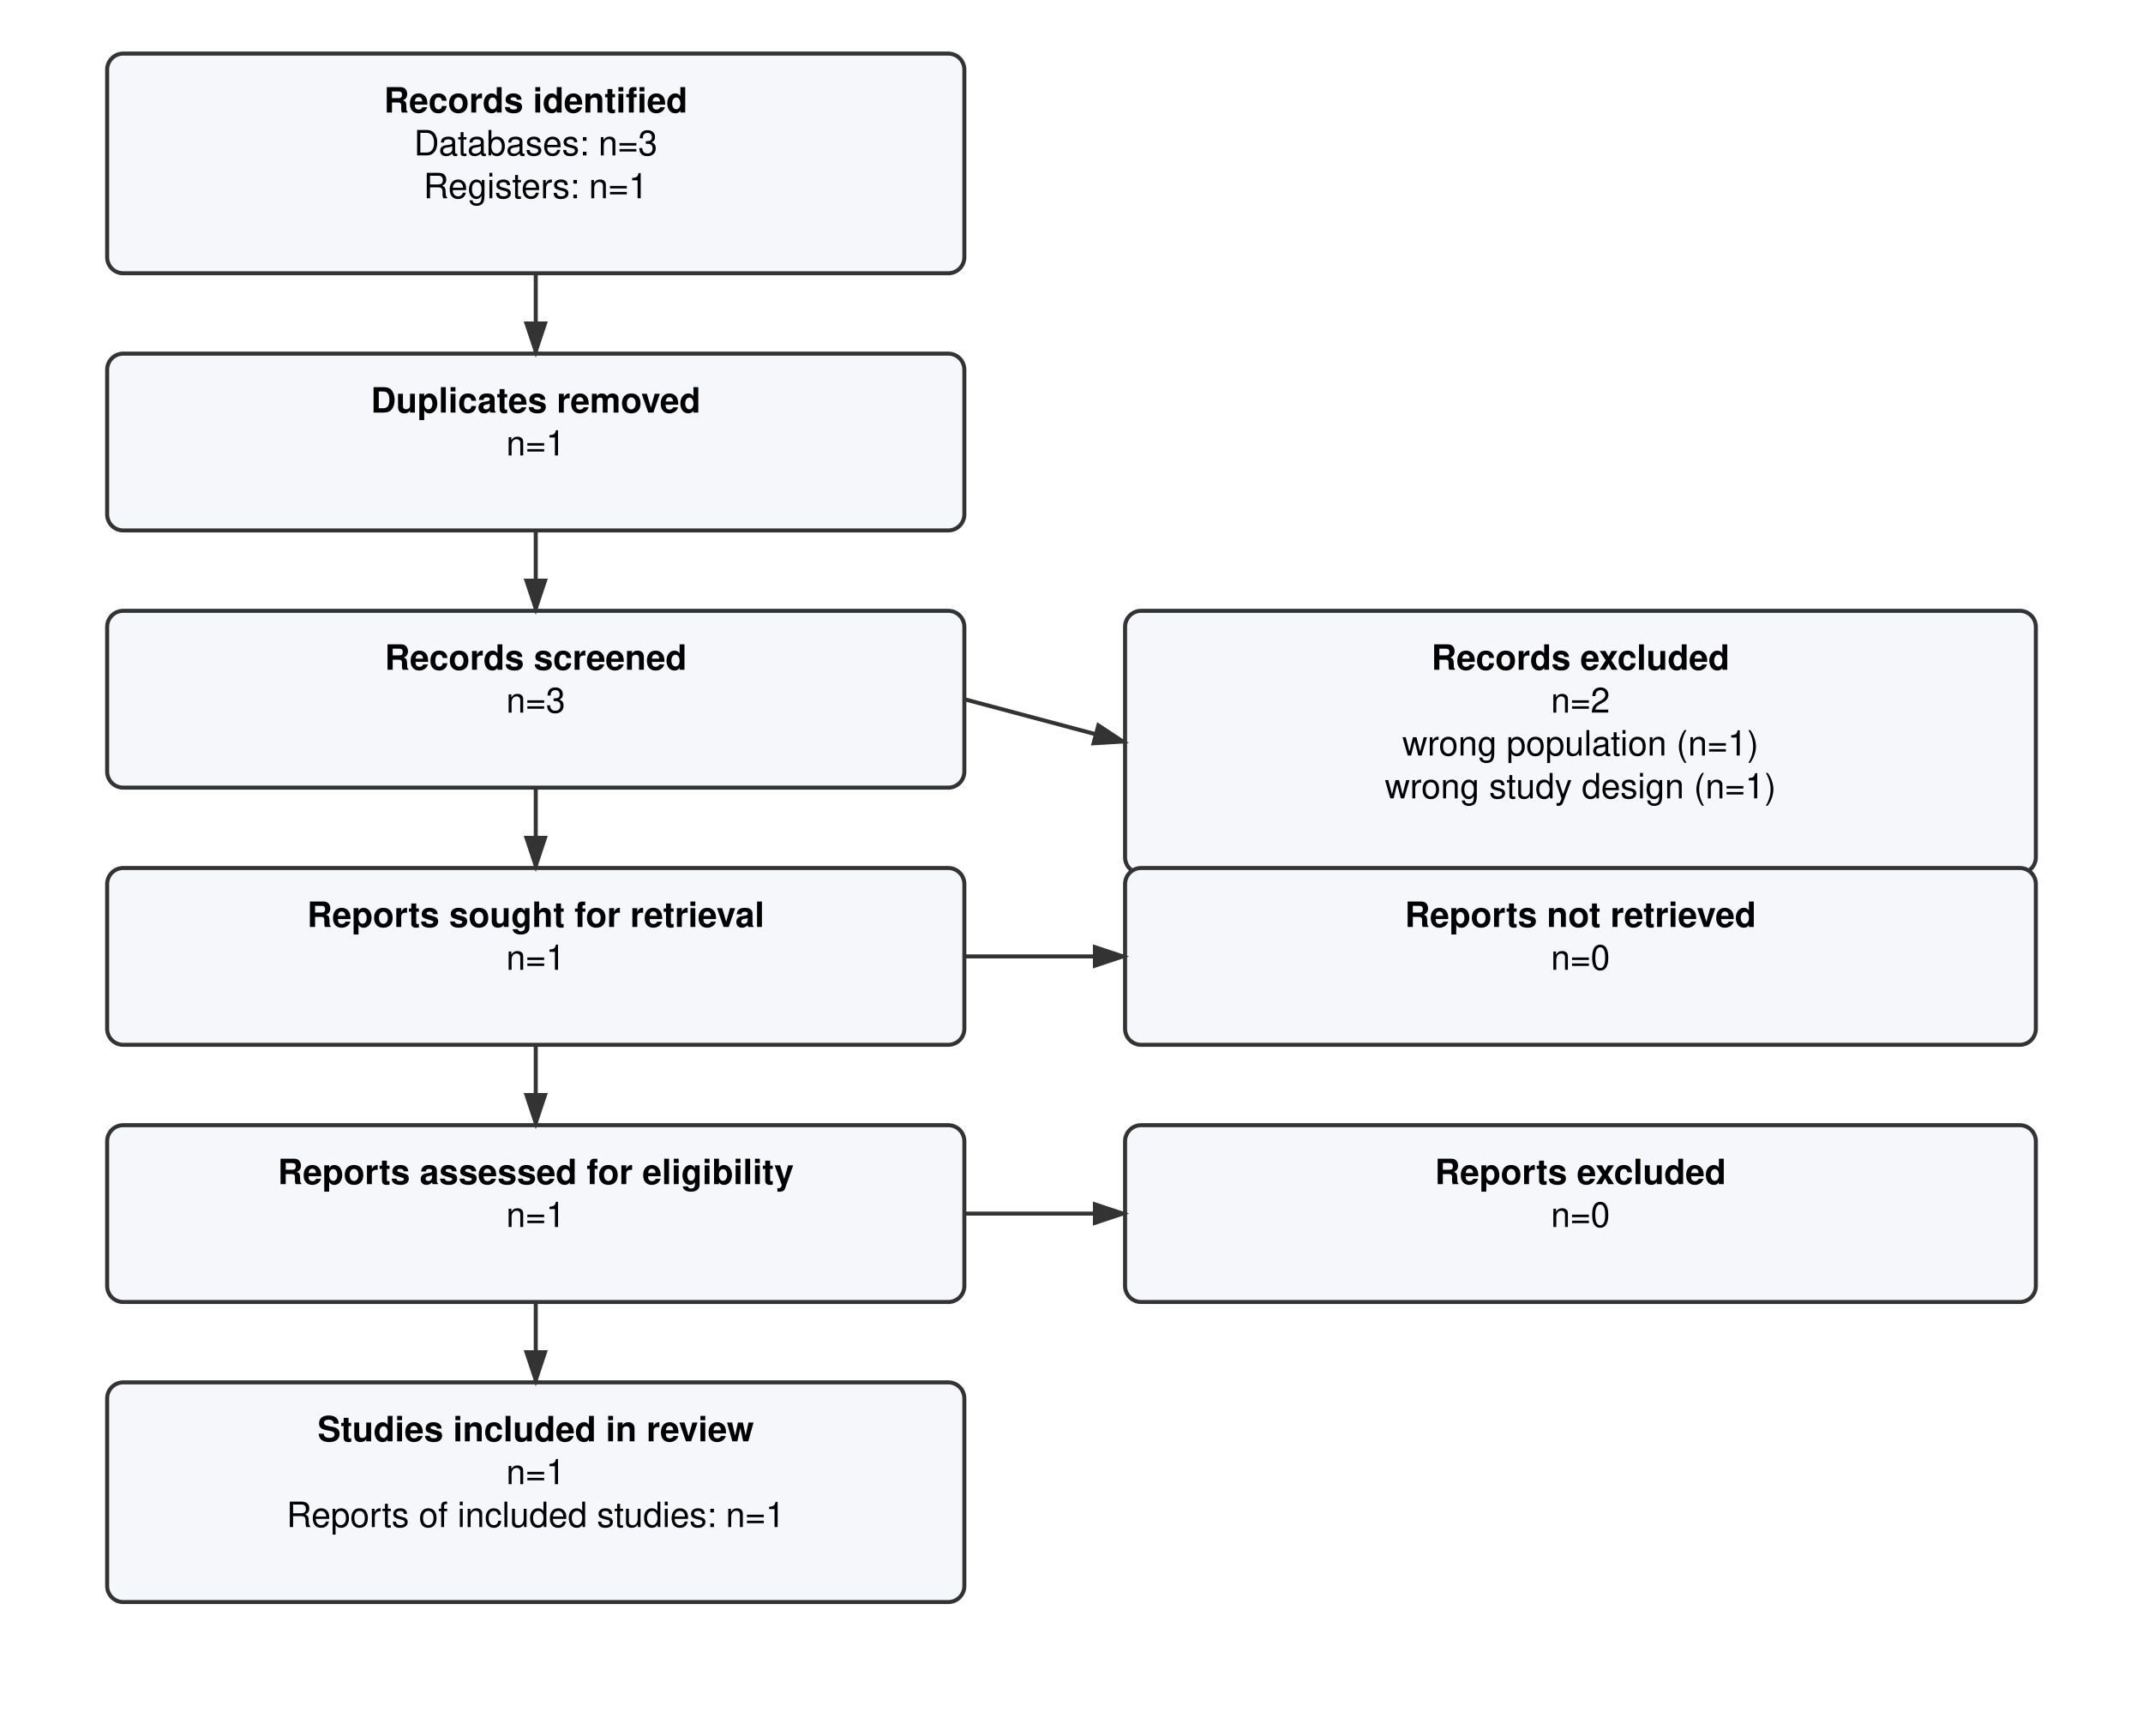
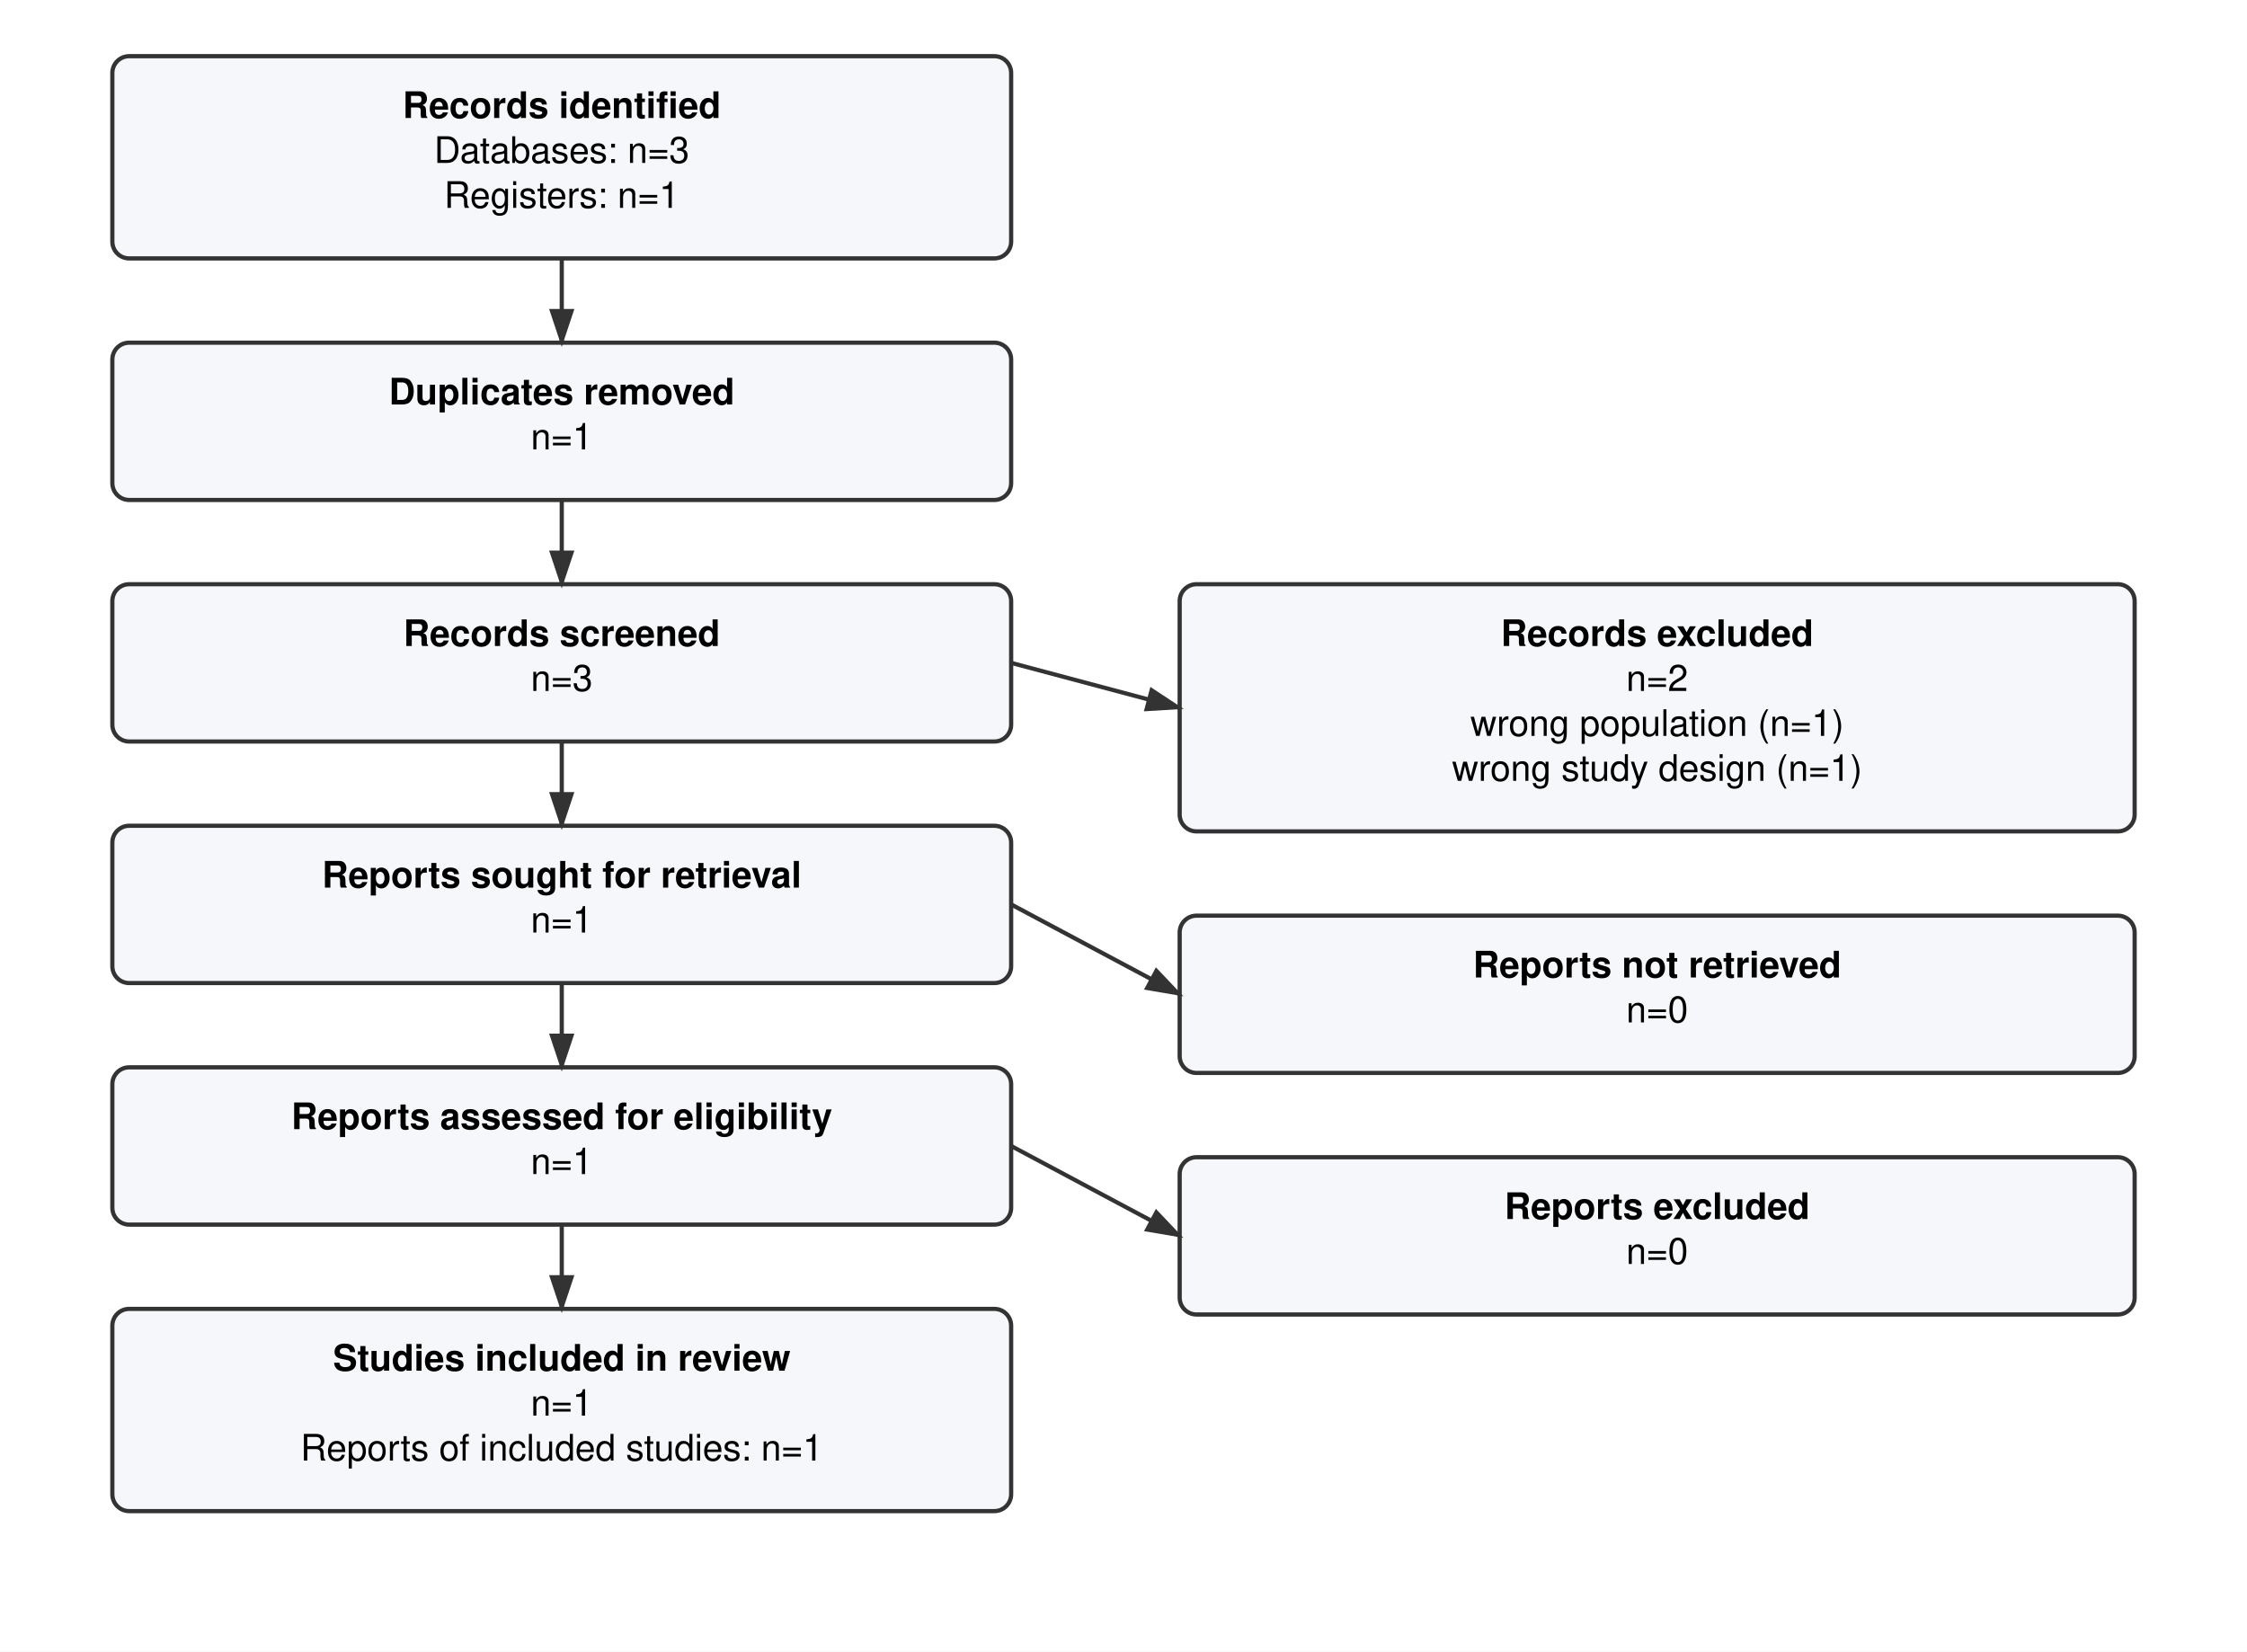
- <svg xmlns="http://www.w3.org/2000/svg" viewBox="0 0 800 648" font-family="Helvetica, Arial, sans-serif" font-size="13">
+ <svg xmlns="http://www.w3.org/2000/svg" viewBox="0 0 800 588.0" font-family="Helvetica, Arial, sans-serif" font-size="13" role="img" aria-label="PRISMA 2020 flow diagram: 4 records identified, 2 excluded at screening, 0 excluded at eligibility, 1 studies included from 1 reports.">
  <defs>
    <marker id="arrow" markerWidth="10" markerHeight="10" refX="8" refY="3" orient="auto">
      <path d="M0,0 L0,6 L9,3 z" fill="#333" />
    </marker>
  </defs>
-   <rect x="0" y="0" width="800" height="648" fill="white" />
-   <rect x="40" y="20" width="320" height="82" rx="6" fill="#f5f7fa" stroke="#333" stroke-width="1.5" />
-   <text x="200.0" y="42" text-anchor="middle" font-weight="bold">Records identified</text>
-   <text x="200.0" y="58" text-anchor="middle" font-weight="normal">Databases: n=3</text>
-   <text x="200.0" y="74" text-anchor="middle" font-weight="normal">Registers: n=1</text>
-   <rect x="40" y="132" width="320" height="66" rx="6" fill="#f5f7fa" stroke="#333" stroke-width="1.5" />
-   <text x="200.0" y="154" text-anchor="middle" font-weight="bold">Duplicates removed</text>
-   <text x="200.0" y="170" text-anchor="middle" font-weight="normal">n=1</text>
-   <rect x="40" y="228" width="320" height="66" rx="6" fill="#f5f7fa" stroke="#333" stroke-width="1.5" />
-   <text x="200.0" y="250" text-anchor="middle" font-weight="bold">Records screened</text>
-   <text x="200.0" y="266" text-anchor="middle" font-weight="normal">n=3</text>
-   <rect x="420" y="228" width="340" height="98" rx="6" fill="#f5f7fa" stroke="#333" stroke-width="1.5" />
-   <text x="590.0" y="250" text-anchor="middle" font-weight="bold">Records excluded</text>
-   <text x="590.0" y="266" text-anchor="middle" font-weight="normal">n=2</text>
-   <text x="590.0" y="282" text-anchor="middle" font-weight="normal">wrong population (n=1)</text>
-   <text x="590.0" y="298" text-anchor="middle" font-weight="normal">wrong study design (n=1)</text>
-   <rect x="40" y="324" width="320" height="66" rx="6" fill="#f5f7fa" stroke="#333" stroke-width="1.5" />
-   <text x="200.0" y="346" text-anchor="middle" font-weight="bold">Reports sought for retrieval</text>
-   <text x="200.0" y="362" text-anchor="middle" font-weight="normal">n=1</text>
-   <rect x="420" y="324" width="340" height="66" rx="6" fill="#f5f7fa" stroke="#333" stroke-width="1.5" />
-   <text x="590.0" y="346" text-anchor="middle" font-weight="bold">Reports not retrieved</text>
-   <text x="590.0" y="362" text-anchor="middle" font-weight="normal">n=0</text>
-   <rect x="40" y="420" width="320" height="66" rx="6" fill="#f5f7fa" stroke="#333" stroke-width="1.5" />
-   <text x="200.0" y="442" text-anchor="middle" font-weight="bold">Reports assessed for eligibility</text>
-   <text x="200.0" y="458" text-anchor="middle" font-weight="normal">n=1</text>
-   <rect x="420" y="420" width="340" height="66" rx="6" fill="#f5f7fa" stroke="#333" stroke-width="1.5" />
-   <text x="590.0" y="442" text-anchor="middle" font-weight="bold">Reports excluded</text>
-   <text x="590.0" y="458" text-anchor="middle" font-weight="normal">n=0</text>
-   <rect x="40" y="516" width="320" height="82" rx="6" fill="#f5f7fa" stroke="#333" stroke-width="1.5" />
-   <text x="200.0" y="538" text-anchor="middle" font-weight="bold">Studies included in review</text>
-   <text x="200.0" y="554" text-anchor="middle" font-weight="normal">n=1</text>
-   <text x="200.0" y="570" text-anchor="middle" font-weight="normal">Reports of included studies: n=1</text>
-   <line x1="200.0" y1="102" x2="200.0" y2="132" stroke="#333" stroke-width="1.5" marker-end="url(#arrow)" />
-   <line x1="200.0" y1="198" x2="200.0" y2="228" stroke="#333" stroke-width="1.5" marker-end="url(#arrow)" />
-   <line x1="360" y1="261.0" x2="420" y2="277.0" stroke="#333" stroke-width="1.5" marker-end="url(#arrow)" />
-   <line x1="200.0" y1="294" x2="200.0" y2="324" stroke="#333" stroke-width="1.5" marker-end="url(#arrow)" />
-   <line x1="360" y1="357.0" x2="420" y2="357.0" stroke="#333" stroke-width="1.5" marker-end="url(#arrow)" />
-   <line x1="200.0" y1="390" x2="200.0" y2="420" stroke="#333" stroke-width="1.5" marker-end="url(#arrow)" />
-   <line x1="360" y1="453.0" x2="420" y2="453.0" stroke="#333" stroke-width="1.5" marker-end="url(#arrow)" />
-   <line x1="200.0" y1="486" x2="200.0" y2="516" stroke="#333" stroke-width="1.5" marker-end="url(#arrow)" />
+   <rect x="0" y="0" width="800" height="588.0" fill="white" />
+   <g>
+     <rect x="40" y="20.0" width="320" height="72.0" rx="6" fill="#f5f7fa" stroke="#333" stroke-width="1.5" />
+   </g>
+   <text x="200.0" y="42.0" text-anchor="middle" font-weight="bold">Records identified</text>
+   <text x="200.0" y="58.0" text-anchor="middle" font-weight="normal">Databases: n=3</text>
+   <text x="200.0" y="74.0" text-anchor="middle" font-weight="normal">Registers: n=1</text>
+   <g>
+     <rect x="40" y="122.0" width="320" height="56.0" rx="6" fill="#f5f7fa" stroke="#333" stroke-width="1.5" />
+   </g>
+   <text x="200.0" y="144.0" text-anchor="middle" font-weight="bold">Duplicates removed</text>
+   <text x="200.0" y="160.0" text-anchor="middle" font-weight="normal">n=1</text>
+   <g>
+     <rect x="40" y="208.0" width="320" height="56.0" rx="6" fill="#f5f7fa" stroke="#333" stroke-width="1.5" />
+   </g>
+   <text x="200.0" y="230.0" text-anchor="middle" font-weight="bold">Records screened</text>
+   <text x="200.0" y="246.0" text-anchor="middle" font-weight="normal">n=3</text>
+   <g>
+     <rect x="420" y="208.0" width="340" height="88.0" rx="6" fill="#f5f7fa" stroke="#333" stroke-width="1.5" />
+   </g>
+   <text x="590.0" y="230.0" text-anchor="middle" font-weight="bold">Records excluded</text>
+   <text x="590.0" y="246.0" text-anchor="middle" font-weight="normal">n=2</text>
+   <text x="590.0" y="262.0" text-anchor="middle" font-weight="normal">wrong population (n=1)</text>
+   <text x="590.0" y="278.0" text-anchor="middle" font-weight="normal">wrong study design (n=1)</text>
+   <g>
+     <rect x="40" y="294.0" width="320" height="56.0" rx="6" fill="#f5f7fa" stroke="#333" stroke-width="1.5" />
+   </g>
+   <text x="200.0" y="316.0" text-anchor="middle" font-weight="bold">Reports sought for retrieval</text>
+   <text x="200.0" y="332.0" text-anchor="middle" font-weight="normal">n=1</text>
+   <g>
+     <rect x="420" y="326.0" width="340" height="56.0" rx="6" fill="#f5f7fa" stroke="#333" stroke-width="1.5" />
+   </g>
+   <text x="590.0" y="348.0" text-anchor="middle" font-weight="bold">Reports not retrieved</text>
+   <text x="590.0" y="364.0" text-anchor="middle" font-weight="normal">n=0</text>
+   <g>
+     <rect x="40" y="380.0" width="320" height="56.0" rx="6" fill="#f5f7fa" stroke="#333" stroke-width="1.5" />
+   </g>
+   <text x="200.0" y="402.0" text-anchor="middle" font-weight="bold">Reports assessed for eligibility</text>
+   <text x="200.0" y="418.0" text-anchor="middle" font-weight="normal">n=1</text>
+   <g>
+     <rect x="420" y="412.0" width="340" height="56.0" rx="6" fill="#f5f7fa" stroke="#333" stroke-width="1.5" />
+   </g>
+   <text x="590.0" y="434.0" text-anchor="middle" font-weight="bold">Reports excluded</text>
+   <text x="590.0" y="450.0" text-anchor="middle" font-weight="normal">n=0</text>
+   <g>
+     <rect x="40" y="466.0" width="320" height="72.0" rx="6" fill="#f5f7fa" stroke="#333" stroke-width="1.5" />
+   </g>
+   <text x="200.0" y="488.0" text-anchor="middle" font-weight="bold">Studies included in review</text>
+   <text x="200.0" y="504.0" text-anchor="middle" font-weight="normal">n=1</text>
+   <text x="200.0" y="520.0" text-anchor="middle" font-weight="normal">Reports of included studies: n=1</text>
+   <line x1="200.0" y1="92.0" x2="200.0" y2="122.0" stroke="#333" stroke-width="1.5" marker-end="url(#arrow)" />
+   <line x1="200.0" y1="178.0" x2="200.0" y2="208.0" stroke="#333" stroke-width="1.5" marker-end="url(#arrow)" />
+   <line x1="360" y1="236.0" x2="420" y2="252.0" stroke="#333" stroke-width="1.5" marker-end="url(#arrow)" />
+   <line x1="200.0" y1="264.0" x2="200.0" y2="294.0" stroke="#333" stroke-width="1.5" marker-end="url(#arrow)" />
+   <line x1="360" y1="322.0" x2="420" y2="354.0" stroke="#333" stroke-width="1.5" marker-end="url(#arrow)" />
+   <line x1="200.0" y1="350.0" x2="200.0" y2="380.0" stroke="#333" stroke-width="1.5" marker-end="url(#arrow)" />
+   <line x1="360" y1="408.0" x2="420" y2="440.0" stroke="#333" stroke-width="1.5" marker-end="url(#arrow)" />
+   <line x1="200.0" y1="436.0" x2="200.0" y2="466.0" stroke="#333" stroke-width="1.5" marker-end="url(#arrow)" />
</svg>
